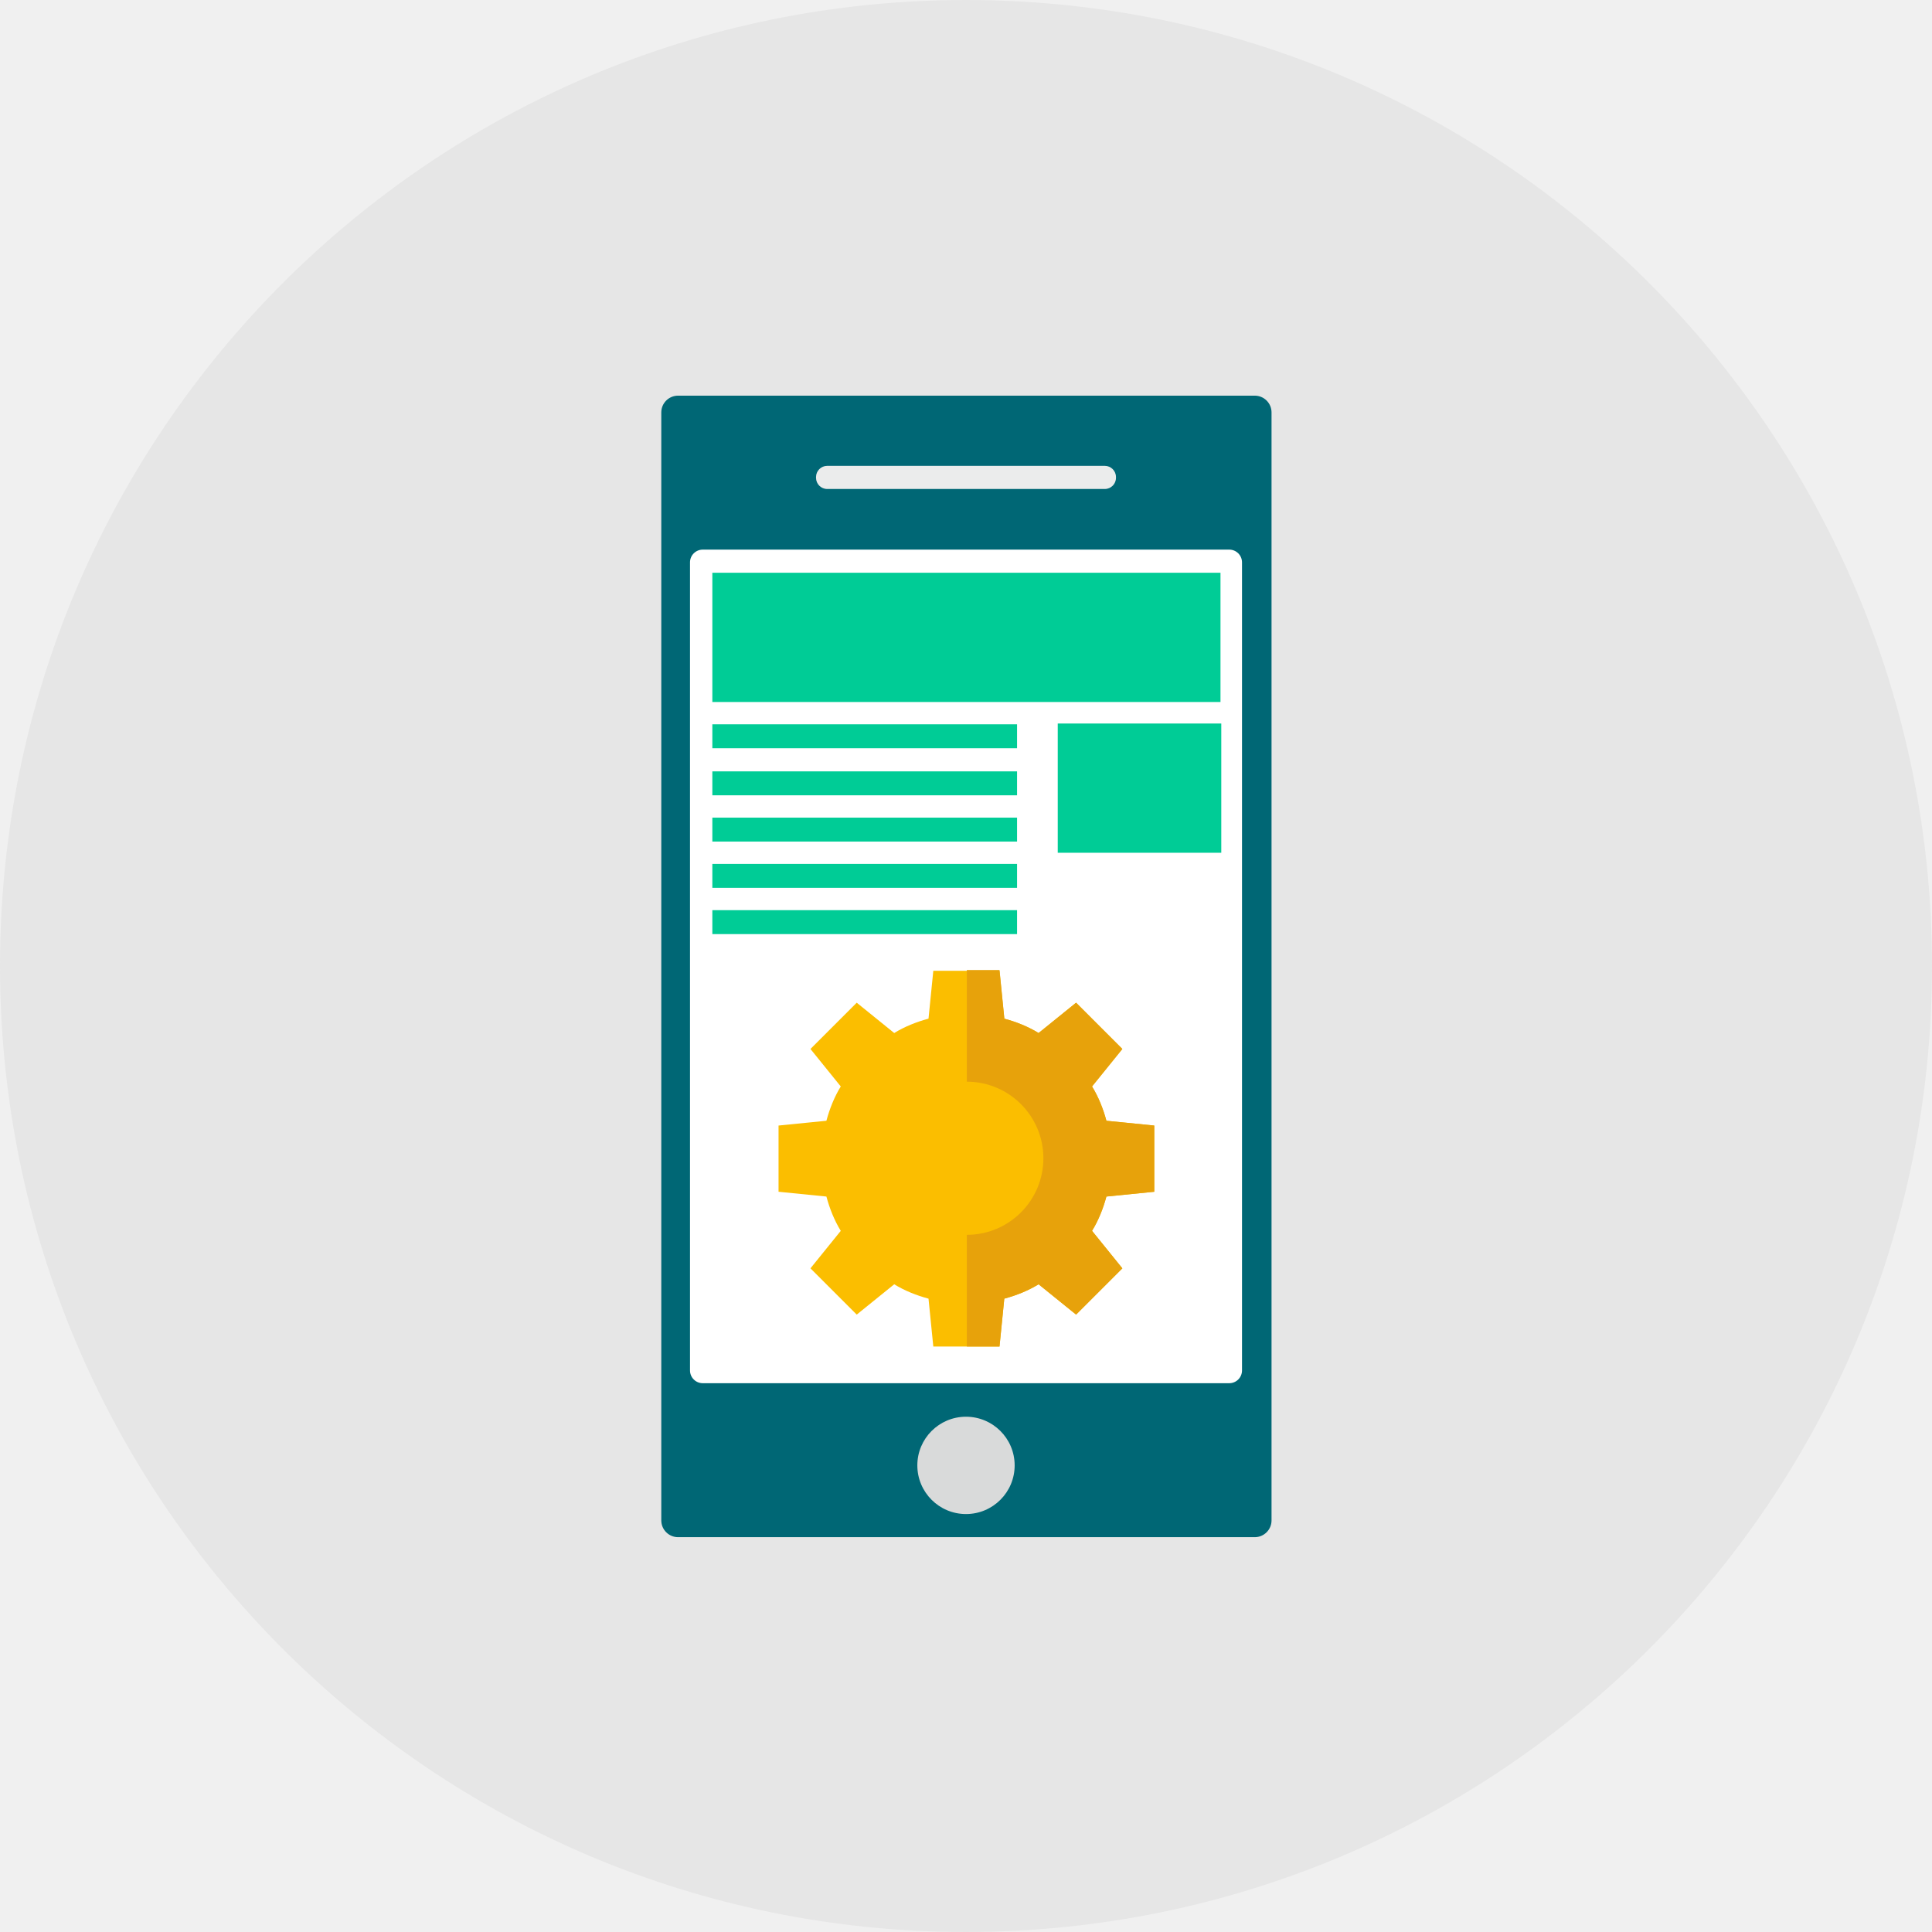
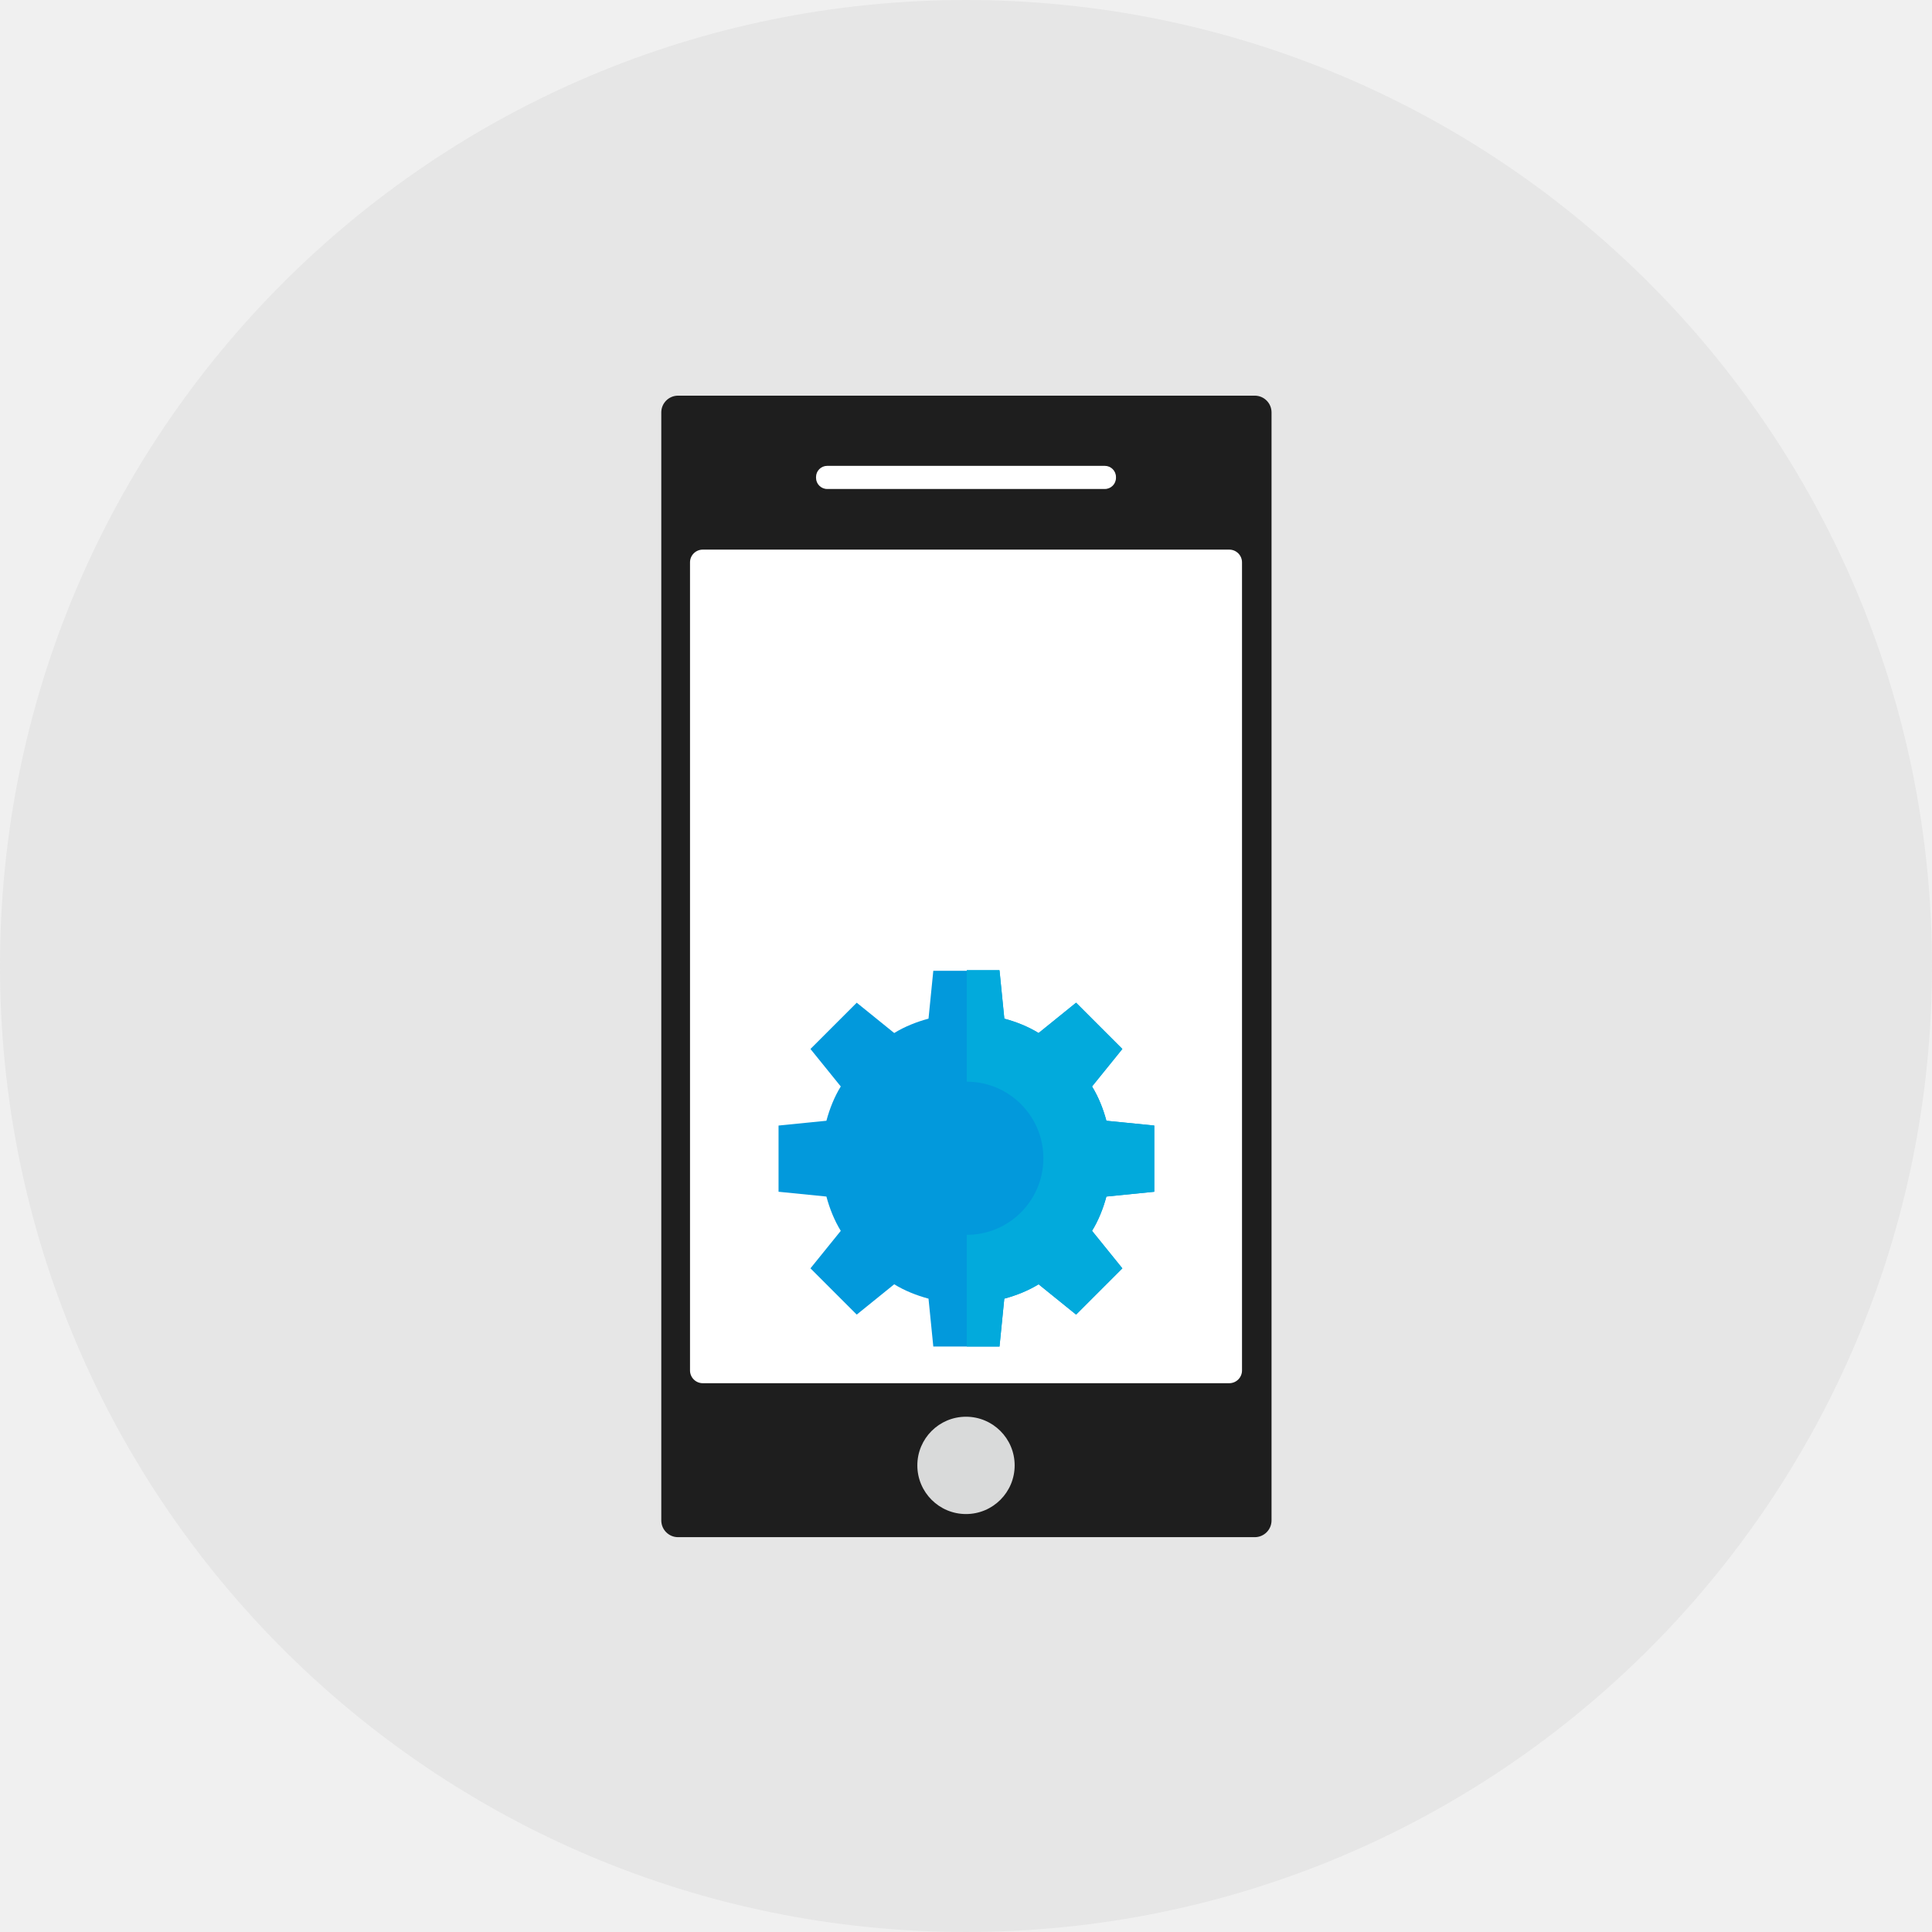
<svg xmlns="http://www.w3.org/2000/svg" version="1.1" id="Layer_1" viewBox="0 0 511.995 511.995" xml:space="preserve">
  <circle style="fill:#E6E6E6;" cx="255.997" cy="255.997" r="255.997" />
-   <path style="fill:#006775;" d="M179.687,104.853h152.839c2.452,0,4.44,1.987,4.44,4.44v293.629c0,2.452-1.987,4.44-4.44,4.44  H179.687c-2.452,0-4.44-1.987-4.44-4.44v-293.63C175.247,106.84,177.234,104.853,179.687,104.853z" />
+   <path style="fill:#1E1E1E;" d="M179.687,104.853h152.839c2.452,0,4.44,1.987,4.44,4.44v293.629c0,2.452-1.987,4.44-4.44,4.44  H179.687c-2.452,0-4.44-1.987-4.44-4.44v-293.63C175.247,106.84,177.234,104.853,179.687,104.853z" />
  <path style="fill:#FFFFFF;" d="M186.24,145.652H325.76c1.868,0,3.382,1.514,3.382,3.382v214.144c0,1.868-1.514,3.382-3.382,3.382  H186.24c-1.868,0-3.382-1.514-3.382-3.382V149.034C182.857,147.166,184.371,145.652,186.24,145.652z" />
-   <path style="fill:#EBECEC;" d="M219.217,123.455h73.565c1.634,0,2.96,1.325,2.96,2.96v0.211c0,1.635-1.325,2.96-2.96,2.96h-73.565  c-1.634,0-2.96-1.325-2.96-2.96v-0.211C216.258,124.78,217.583,123.455,219.217,123.455z" />
+   <path style="fill:#FFFFFF;" d="M219.217,123.455h73.565c1.634,0,2.96,1.325,2.96,2.96v0.211c0,1.635-1.325,2.96-2.96,2.96h-73.565  c-1.634,0-2.96-1.325-2.96-2.96v-0.211C216.258,124.78,217.583,123.455,219.217,123.455z" />
  <circle style="fill:#D9DADA;" cx="255.997" cy="388.339" r="12.895" />
  <g>
-     <rect x="188.776" y="151.783" style="fill:#00CC96;" width="134.663" height="34.251" />
-     <rect x="280.312" y="191.738" style="fill:#00CC96;" width="43.337" height="34.251" />
-     <path style="fill:#00CC96;" d="M188.776,191.947h80.753v6.342h-80.753V191.947z M188.776,241.202h80.753v6.342h-80.753V241.202z    M188.776,228.941h80.753v6.342h-80.753V228.941z M188.776,216.68h80.753v6.342h-80.753V216.68z M188.776,204.42h80.753v6.342   h-80.753V204.42z" />
+     <rect x="188.776" y="151.783" style="fill:#FFFFFF;" width="134.663" height="34.251" />
+     <rect x="280.312" y="191.738" style="fill:#FFFFFF;" width="43.337" height="34.251" />
+     <path style="fill:#FFFFFF;" d="M188.776,191.947h80.753v6.342h-80.753V191.947z M188.776,241.202h80.753v6.342h-80.753V241.202z    M188.776,228.941h80.753v6.342h-80.753V228.941z M188.776,216.68h80.753v6.342h-80.753V216.68z M188.776,204.42h80.753v6.342   h-80.753V204.42z" />
  </g>
-   <path style="fill:#FBBE00;" d="M266.147,269.952c3.171,0.846,6.342,2.114,9.09,3.805l9.935-8.033l12.261,12.261l-8.033,9.935  c1.691,2.748,2.96,5.919,3.805,9.09l12.684,1.269v17.546l-12.684,1.269c-0.846,3.171-2.114,6.342-3.805,9.09l8.033,9.935  l-12.261,12.261l-9.935-8.033c-2.748,1.691-5.919,2.96-9.09,3.805l-1.269,12.684h-17.546l-1.269-12.684  c-3.171-0.846-6.342-2.114-9.09-3.805l-9.935,8.033l-12.261-12.261l8.033-9.935c-1.691-2.748-2.96-5.919-3.805-9.09l-12.684-1.269  v-17.546l12.684-1.269c0.846-3.171,2.114-6.342,3.805-9.09l-8.033-9.935l12.261-12.261l9.935,8.033  c2.748-1.691,5.919-2.96,9.09-3.805l1.269-12.684h17.546L266.147,269.952z M256.212,286.863c11.204,0,20.293,9.09,20.293,20.293  c0,11.204-9.09,20.293-20.293,20.293c-11.204,0-20.293-9.09-20.293-20.293C235.917,295.954,245.008,286.863,256.212,286.863z" />
-   <path style="fill:#E7A20B;" d="M266.147,269.952c3.171,0.846,6.342,2.114,9.09,3.805l9.935-8.033l12.261,12.261l-8.033,9.935  c1.691,2.748,2.96,5.919,3.805,9.09l12.684,1.269v17.546l-12.684,1.269c-0.846,3.171-2.114,6.342-3.805,9.09l8.033,9.935  l-12.261,12.261l-9.935-8.033c-2.748,1.691-5.919,2.96-9.09,3.805l-1.269,12.684h-8.667v-29.595l0,0  c11.204,0,20.293-9.09,20.293-20.293s-9.09-20.293-20.293-20.293l0,0v-29.595h8.667l1.269,12.684L266.147,269.952L266.147,269.952z" />
+   <path style="fill:#0299DC;" d="M266.147,269.952c3.171,0.846,6.342,2.114,9.09,3.805l9.935-8.033l12.261,12.261l-8.033,9.935  c1.691,2.748,2.96,5.919,3.805,9.09l12.684,1.269v17.546l-12.684,1.269c-0.846,3.171-2.114,6.342-3.805,9.09l8.033,9.935  l-12.261,12.261l-9.935-8.033c-2.748,1.691-5.919,2.96-9.09,3.805l-1.269,12.684h-17.546l-1.269-12.684  c-3.171-0.846-6.342-2.114-9.09-3.805l-9.935,8.033l-12.261-12.261l8.033-9.935c-1.691-2.748-2.96-5.919-3.805-9.09l-12.684-1.269  v-17.546l12.684-1.269c0.846-3.171,2.114-6.342,3.805-9.09l-8.033-9.935l12.261-12.261l9.935,8.033  c2.748-1.691,5.919-2.96,9.09-3.805l1.269-12.684h17.546L266.147,269.952z M256.212,286.863c11.204,0,20.293,9.09,20.293,20.293  c0,11.204-9.09,20.293-20.293,20.293c-11.204,0-20.293-9.09-20.293-20.293C235.917,295.954,245.008,286.863,256.212,286.863z" />
+   <path style="fill:#02AADC;" d="M266.147,269.952c3.171,0.846,6.342,2.114,9.09,3.805l9.935-8.033l12.261,12.261l-8.033,9.935  c1.691,2.748,2.96,5.919,3.805,9.09l12.684,1.269v17.546l-12.684,1.269c-0.846,3.171-2.114,6.342-3.805,9.09l8.033,9.935  l-12.261,12.261l-9.935-8.033c-2.748,1.691-5.919,2.96-9.09,3.805l-1.269,12.684h-8.667v-29.595l0,0  c11.204,0,20.293-9.09,20.293-20.293s-9.09-20.293-20.293-20.293l0,0v-29.595h8.667l1.269,12.684L266.147,269.952L266.147,269.952z" />
</svg>
